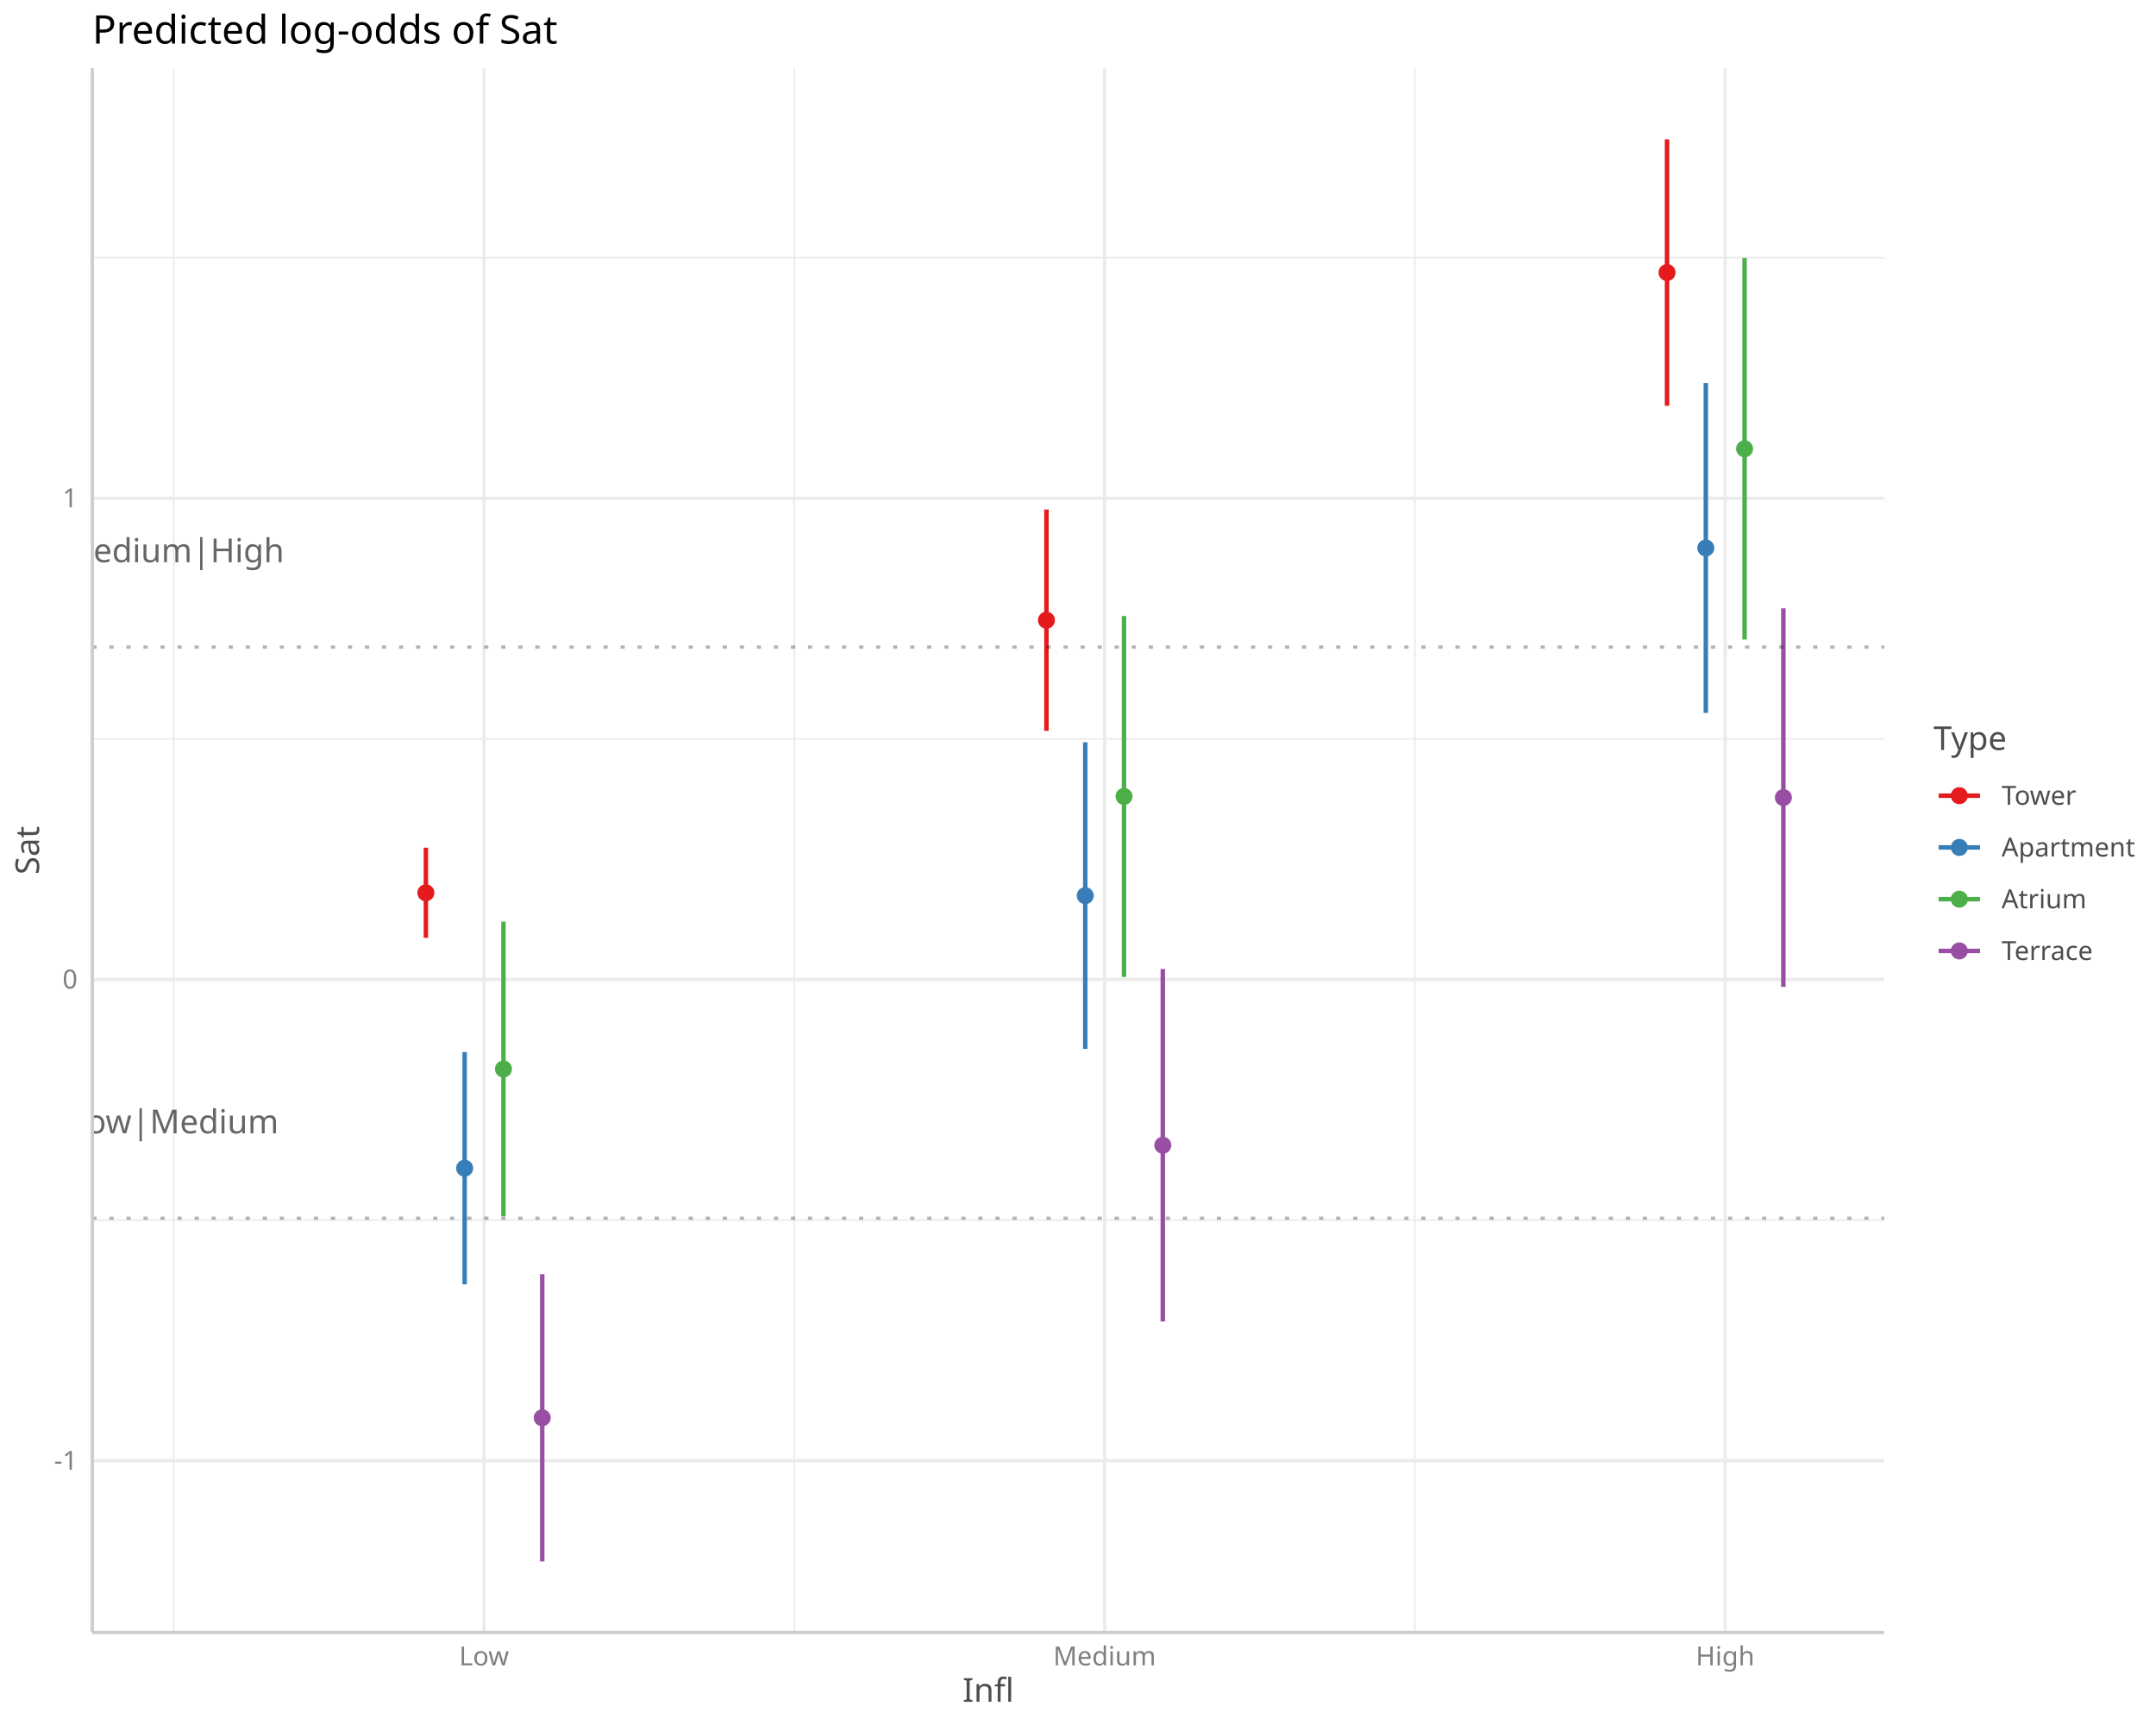
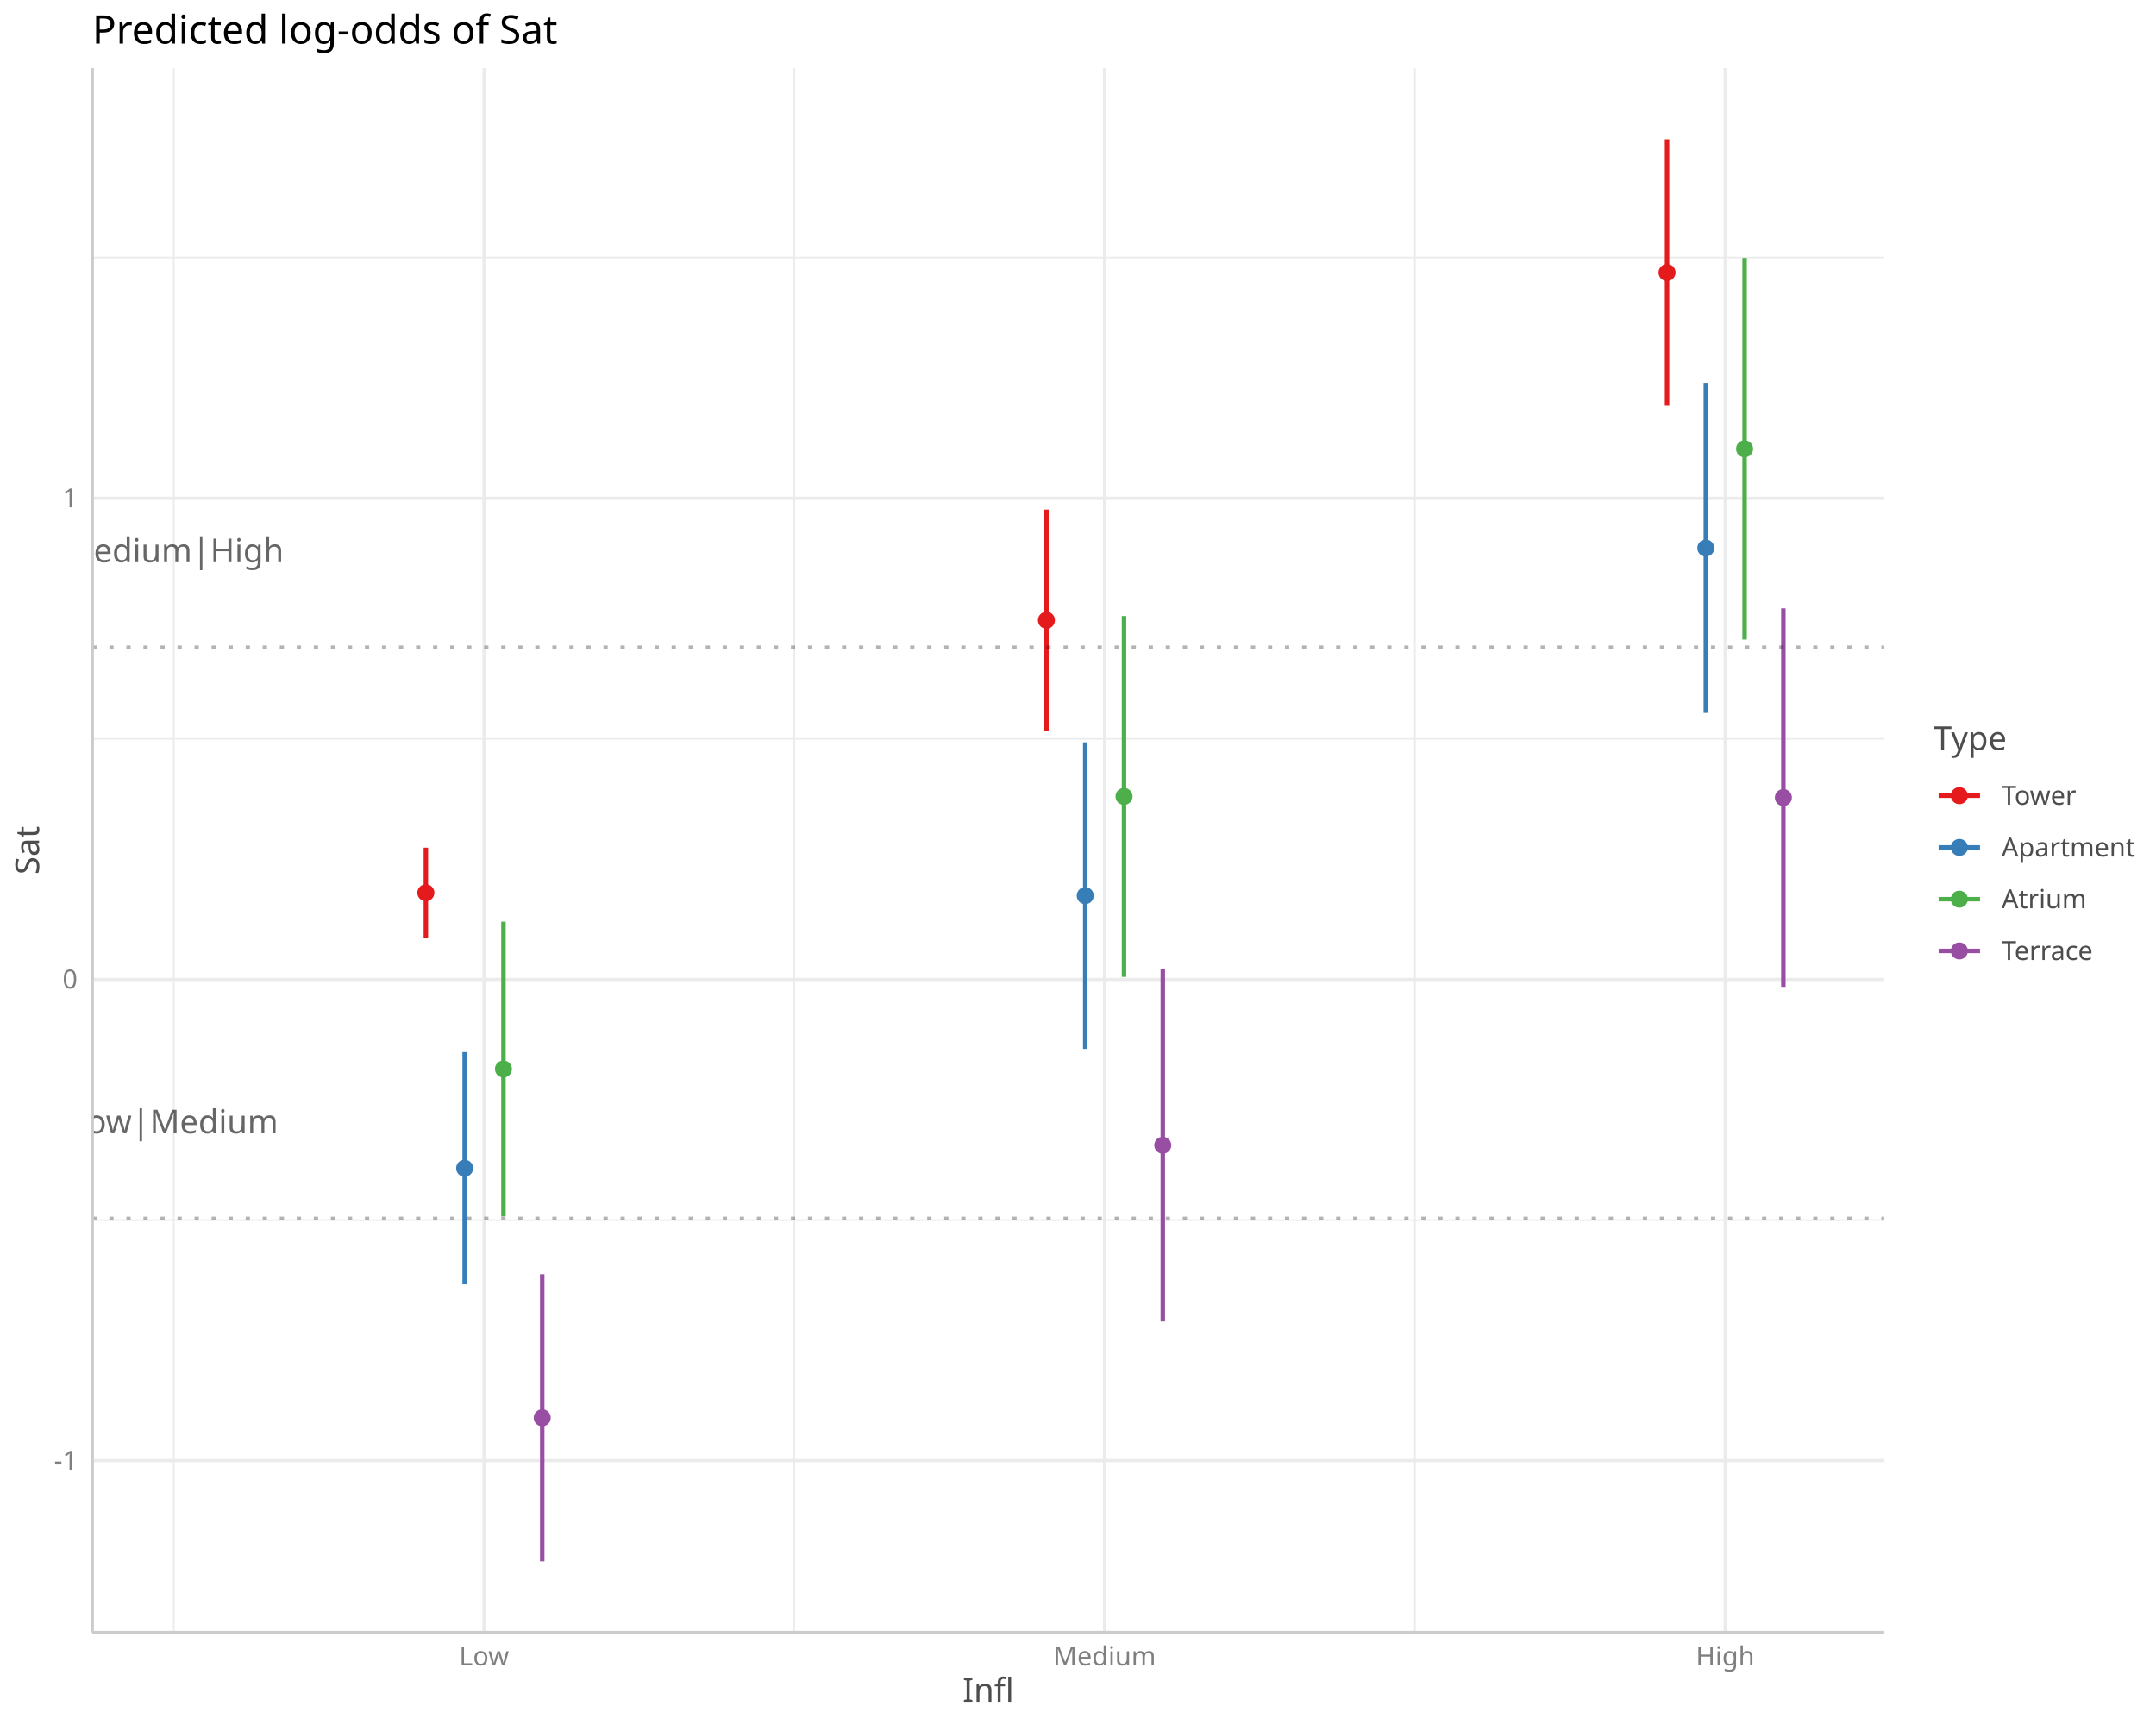
<svg xmlns="http://www.w3.org/2000/svg" class="svglite" data-engine-version="2.0" width="720.00pt" height="576.00pt" viewBox="0 0 720.00 576.00">
  <defs>
    <style type="text/css">
    .svglite line, .svglite polyline, .svglite polygon, .svglite path, .svglite rect, .svglite circle {
      fill: none;
      stroke: #000000;
      stroke-linecap: round;
      stroke-linejoin: round;
      stroke-miterlimit: 10.00;
    }
  </style>
  </defs>
  <rect width="100%" height="100%" style="stroke: none; fill: #FFFFFF;" />
  <defs>
    <clipPath id="cpMC4wMHw3MjAuMDB8MC4wMHw1NzYuMDA=">
      <rect x="0.00" y="0.00" width="720.00" height="576.00" />
    </clipPath>
  </defs>
  <g clip-path="url(#cpMC4wMHw3MjAuMDB8MC4wMHw1NzYuMDA=)">
- </g>
+     <rect x="0.00" y="0.00" width="720.00" height="576.00" style="stroke-width: 1.07; stroke: none; fill: #FFFFFF;" />
+   </g>
  <defs>
    <clipPath id="cpMzAuODN8NjI5LjI0fDIyLjc4fDU0NS4xMQ==">
      <rect x="30.83" y="22.78" width="598.41" height="522.33" />
    </clipPath>
  </defs>
  <g clip-path="url(#cpMzAuODN8NjI5LjI0fDIyLjc4fDU0NS4xMQ==)">
    <polyline points="30.83,407.40 629.24,407.40 " style="stroke-width: 0.53; stroke: #EBEBEB; stroke-linecap: butt;" />
    <polyline points="30.83,246.71 629.24,246.71 " style="stroke-width: 0.53; stroke: #EBEBEB; stroke-linecap: butt;" />
    <polyline points="30.83,86.02 629.24,86.02 " style="stroke-width: 0.53; stroke: #EBEBEB; stroke-linecap: butt;" />
    <polyline points="58.03,545.11 58.03,22.78 " style="stroke-width: 0.53; stroke: #EBEBEB; stroke-linecap: butt;" />
    <polyline points="265.27,545.11 265.27,22.78 " style="stroke-width: 0.53; stroke: #EBEBEB; stroke-linecap: butt;" />
    <polyline points="472.51,545.11 472.51,22.78 " style="stroke-width: 0.53; stroke: #EBEBEB; stroke-linecap: butt;" />
    <polyline points="30.83,487.74 629.24,487.74 " style="stroke-width: 1.07; stroke: #EBEBEB; stroke-linecap: butt;" />
    <polyline points="30.83,327.06 629.24,327.06 " style="stroke-width: 1.07; stroke: #EBEBEB; stroke-linecap: butt;" />
    <polyline points="30.83,166.37 629.24,166.37 " style="stroke-width: 1.07; stroke: #EBEBEB; stroke-linecap: butt;" />
    <polyline points="161.65,545.11 161.65,22.78 " style="stroke-width: 1.07; stroke: #EBEBEB; stroke-linecap: butt;" />
    <polyline points="368.89,545.11 368.89,22.78 " style="stroke-width: 1.07; stroke: #EBEBEB; stroke-linecap: butt;" />
    <polyline points="576.13,545.11 576.13,22.78 " style="stroke-width: 1.07; stroke: #EBEBEB; stroke-linecap: butt;" />
    <circle cx="142.22" cy="298.11" r="2.49" style="stroke-width: 0.71; stroke: #E41A1C; fill: #E41A1C;" />
    <circle cx="349.46" cy="207.10" r="2.49" style="stroke-width: 0.71; stroke: #E41A1C; fill: #E41A1C;" />
    <circle cx="556.71" cy="91.01" r="2.49" style="stroke-width: 0.71; stroke: #E41A1C; fill: #E41A1C;" />
    <circle cx="155.17" cy="390.08" r="2.49" style="stroke-width: 0.71; stroke: #377EB8; fill: #377EB8;" />
    <circle cx="362.42" cy="299.07" r="2.49" style="stroke-width: 0.71; stroke: #377EB8; fill: #377EB8;" />
    <circle cx="569.66" cy="182.98" r="2.49" style="stroke-width: 0.71; stroke: #377EB8; fill: #377EB8;" />
    <circle cx="168.13" cy="356.95" r="2.49" style="stroke-width: 0.71; stroke: #4DAF4A; fill: #4DAF4A;" />
    <circle cx="375.37" cy="265.94" r="2.49" style="stroke-width: 0.71; stroke: #4DAF4A; fill: #4DAF4A;" />
    <circle cx="582.61" cy="149.85" r="2.49" style="stroke-width: 0.71; stroke: #4DAF4A; fill: #4DAF4A;" />
    <circle cx="181.08" cy="473.42" r="2.49" style="stroke-width: 0.71; stroke: #984EA3; fill: #984EA3;" />
    <circle cx="388.32" cy="382.41" r="2.49" style="stroke-width: 0.71; stroke: #984EA3; fill: #984EA3;" />
    <circle cx="595.56" cy="266.32" r="2.49" style="stroke-width: 0.71; stroke: #984EA3; fill: #984EA3;" />
    <polyline points="142.22,283.05 142.22,283.05 " style="stroke-width: 1.49; stroke: #E41A1C; stroke-linecap: butt;" />
    <polyline points="142.22,283.05 142.22,313.16 " style="stroke-width: 1.49; stroke: #E41A1C; stroke-linecap: butt;" />
    <polyline points="142.22,313.16 142.22,313.16 " style="stroke-width: 1.49; stroke: #E41A1C; stroke-linecap: butt;" />
    <polyline points="349.46,170.13 349.46,170.13 " style="stroke-width: 1.49; stroke: #E41A1C; stroke-linecap: butt;" />
    <polyline points="349.46,170.13 349.46,244.06 " style="stroke-width: 1.49; stroke: #E41A1C; stroke-linecap: butt;" />
    <polyline points="349.46,244.06 349.46,244.06 " style="stroke-width: 1.49; stroke: #E41A1C; stroke-linecap: butt;" />
    <polyline points="556.71,46.53 556.71,46.53 " style="stroke-width: 1.49; stroke: #E41A1C; stroke-linecap: butt;" />
    <polyline points="556.71,46.53 556.71,135.49 " style="stroke-width: 1.49; stroke: #E41A1C; stroke-linecap: butt;" />
    <polyline points="556.71,135.49 556.71,135.49 " style="stroke-width: 1.49; stroke: #E41A1C; stroke-linecap: butt;" />
    <polyline points="155.17,351.30 155.17,351.30 " style="stroke-width: 1.49; stroke: #377EB8; stroke-linecap: butt;" />
    <polyline points="155.17,351.30 155.17,428.86 " style="stroke-width: 1.49; stroke: #377EB8; stroke-linecap: butt;" />
    <polyline points="155.17,428.86 155.17,428.86 " style="stroke-width: 1.49; stroke: #377EB8; stroke-linecap: butt;" />
    <polyline points="362.42,247.88 362.42,247.88 " style="stroke-width: 1.49; stroke: #377EB8; stroke-linecap: butt;" />
    <polyline points="362.42,247.88 362.42,350.25 " style="stroke-width: 1.49; stroke: #377EB8; stroke-linecap: butt;" />
    <polyline points="362.42,350.25 362.42,350.25 " style="stroke-width: 1.49; stroke: #377EB8; stroke-linecap: butt;" />
    <polyline points="569.66,127.90 569.66,127.90 " style="stroke-width: 1.49; stroke: #377EB8; stroke-linecap: butt;" />
    <polyline points="569.66,127.90 569.66,238.06 " style="stroke-width: 1.49; stroke: #377EB8; stroke-linecap: butt;" />
    <polyline points="569.66,238.06 569.66,238.06 " style="stroke-width: 1.49; stroke: #377EB8; stroke-linecap: butt;" />
    <polyline points="168.13,307.75 168.13,307.75 " style="stroke-width: 1.49; stroke: #4DAF4A; stroke-linecap: butt;" />
    <polyline points="168.13,307.75 168.13,406.15 " style="stroke-width: 1.49; stroke: #4DAF4A; stroke-linecap: butt;" />
    <polyline points="168.13,406.15 168.13,406.15 " style="stroke-width: 1.49; stroke: #4DAF4A; stroke-linecap: butt;" />
    <polyline points="375.37,205.68 375.37,205.68 " style="stroke-width: 1.49; stroke: #4DAF4A; stroke-linecap: butt;" />
    <polyline points="375.37,205.68 375.37,326.20 " style="stroke-width: 1.49; stroke: #4DAF4A; stroke-linecap: butt;" />
    <polyline points="375.37,326.20 375.37,326.20 " style="stroke-width: 1.49; stroke: #4DAF4A; stroke-linecap: butt;" />
    <polyline points="582.61,86.15 582.61,86.15 " style="stroke-width: 1.49; stroke: #4DAF4A; stroke-linecap: butt;" />
    <polyline points="582.61,86.15 582.61,213.55 " style="stroke-width: 1.49; stroke: #4DAF4A; stroke-linecap: butt;" />
    <polyline points="582.61,213.55 582.61,213.55 " style="stroke-width: 1.49; stroke: #4DAF4A; stroke-linecap: butt;" />
    <polyline points="181.08,425.48 181.08,425.48 " style="stroke-width: 1.49; stroke: #984EA3; stroke-linecap: butt;" />
    <polyline points="181.08,425.48 181.08,521.37 " style="stroke-width: 1.49; stroke: #984EA3; stroke-linecap: butt;" />
    <polyline points="181.08,521.37 181.08,521.37 " style="stroke-width: 1.49; stroke: #984EA3; stroke-linecap: butt;" />
    <polyline points="388.32,323.57 388.32,323.57 " style="stroke-width: 1.49; stroke: #984EA3; stroke-linecap: butt;" />
    <polyline points="388.32,323.57 388.32,441.25 " style="stroke-width: 1.49; stroke: #984EA3; stroke-linecap: butt;" />
    <polyline points="388.32,441.25 388.32,441.25 " style="stroke-width: 1.49; stroke: #984EA3; stroke-linecap: butt;" />
    <polyline points="595.56,203.12 595.56,203.12 " style="stroke-width: 1.49; stroke: #984EA3; stroke-linecap: butt;" />
    <polyline points="595.56,203.12 595.56,329.53 " style="stroke-width: 1.49; stroke: #984EA3; stroke-linecap: butt;" />
    <polyline points="595.56,329.53 595.56,329.53 " style="stroke-width: 1.49; stroke: #984EA3; stroke-linecap: butt;" />
    <line x1="30.83" y1="406.78" x2="629.24" y2="406.78" style="stroke-width: 1.07; stroke: #000000; stroke-opacity: 0.30; stroke-dasharray: 1.42,4.27; stroke-linecap: butt;" />
    <line x1="30.83" y1="216.07" x2="629.24" y2="216.07" style="stroke-width: 1.07; stroke: #000000; stroke-opacity: 0.30; stroke-dasharray: 1.42,4.27; stroke-linecap: butt;" />
-     <text x="58.03" y="378.44" text-anchor="middle" style="font-size: 11.04px; fill: #000000; fill-opacity: 0.60; font-family: sans;" textLength="62.40px" lengthAdjust="spacingAndGlyphs">Low|Medium</text>
-     <text x="58.03" y="187.73" text-anchor="middle" style="font-size: 11.04px; fill: #000000; fill-opacity: 0.60; font-family: sans;" textLength="64.85px" lengthAdjust="spacingAndGlyphs">Medium|High</text>
+     <text x="58.03" y="378.43" text-anchor="middle" style="font-size: 11.00px; fill: #000000; fill-opacity: 0.60; font-family: sans;" textLength="62.17px" lengthAdjust="spacingAndGlyphs">Low|Medium</text>
+     <text x="58.03" y="187.71" text-anchor="middle" style="font-size: 11.00px; fill: #000000; fill-opacity: 0.60; font-family: sans;" textLength="64.61px" lengthAdjust="spacingAndGlyphs">Medium|High</text>
  </g>
  <g clip-path="url(#cpMC4wMHw3MjAuMDB8MC4wMHw1NzYuMDA=)">
    <polyline points="30.83,545.11 30.83,22.78 " style="stroke-width: 1.07; stroke: #CCCCCC; stroke-linecap: butt;" />
    <text x="25.90" y="490.77" text-anchor="end" style="font-size: 8.80px; fill: #7F7F7F; font-family: sans;" textLength="7.82px" lengthAdjust="spacingAndGlyphs">-1</text>
    <text x="25.90" y="330.08" text-anchor="end" style="font-size: 8.80px; fill: #7F7F7F; font-family: sans;" textLength="4.89px" lengthAdjust="spacingAndGlyphs">0</text>
    <text x="25.90" y="169.39" text-anchor="end" style="font-size: 8.80px; fill: #7F7F7F; font-family: sans;" textLength="4.89px" lengthAdjust="spacingAndGlyphs">1</text>
    <polyline points="30.83,545.11 629.24,545.11 " style="stroke-width: 1.07; stroke: #CCCCCC; stroke-linecap: butt;" />
    <text x="161.65" y="556.10" text-anchor="middle" style="font-size: 8.80px; fill: #7F7F7F; font-family: sans;" textLength="16.15px" lengthAdjust="spacingAndGlyphs">Low</text>
    <text x="368.89" y="556.10" text-anchor="middle" style="font-size: 8.80px; fill: #7F7F7F; font-family: sans;" textLength="31.31px" lengthAdjust="spacingAndGlyphs">Medium</text>
    <text x="576.13" y="556.10" text-anchor="middle" style="font-size: 8.80px; fill: #7F7F7F; font-family: sans;" textLength="18.10px" lengthAdjust="spacingAndGlyphs">High</text>
    <text x="330.03" y="568.24" text-anchor="middle" style="font-size: 11.00px; fill: #4D4D4D; font-family: sans;" textLength="14.67px" lengthAdjust="spacingAndGlyphs">Infl</text>
    <text transform="translate(13.05,283.95) rotate(-90)" text-anchor="middle" style="font-size: 11.00px; fill: #4D4D4D; font-family: sans;" textLength="16.51px" lengthAdjust="spacingAndGlyphs">Sat</text>
    <text x="645.68" y="250.43" style="font-size: 11.00px; fill: #4D4D4D; font-family: sans;" textLength="24.46px" lengthAdjust="spacingAndGlyphs">Type</text>
    <circle cx="654.32" cy="265.69" r="2.49" style="stroke-width: 0.71; stroke: #E41A1C; fill: #E41A1C;" />
    <line x1="647.41" y1="265.69" x2="661.23" y2="265.69" style="stroke-width: 1.49; stroke: #E41A1C; stroke-linecap: butt;" />
    <circle cx="654.32" cy="282.97" r="2.49" style="stroke-width: 0.71; stroke: #377EB8; fill: #377EB8;" />
    <line x1="647.41" y1="282.97" x2="661.23" y2="282.97" style="stroke-width: 1.49; stroke: #377EB8; stroke-linecap: butt;" />
    <circle cx="654.32" cy="300.25" r="2.49" style="stroke-width: 0.71; stroke: #4DAF4A; fill: #4DAF4A;" />
    <line x1="647.41" y1="300.25" x2="661.23" y2="300.25" style="stroke-width: 1.49; stroke: #4DAF4A; stroke-linecap: butt;" />
    <circle cx="654.32" cy="317.53" r="2.49" style="stroke-width: 0.71; stroke: #984EA3; fill: #984EA3;" />
    <line x1="647.41" y1="317.53" x2="661.23" y2="317.53" style="stroke-width: 1.49; stroke: #984EA3; stroke-linecap: butt;" />
    <text x="668.44" y="268.72" style="font-size: 8.80px; fill: #4D4D4D; font-family: sans;" textLength="24.45px" lengthAdjust="spacingAndGlyphs">Tower</text>
    <text x="668.44" y="286.00" style="font-size: 8.80px; fill: #4D4D4D; font-family: sans;" textLength="40.60px" lengthAdjust="spacingAndGlyphs">Apartment</text>
    <text x="668.44" y="303.28" style="font-size: 8.80px; fill: #4D4D4D; font-family: sans;" textLength="25.43px" lengthAdjust="spacingAndGlyphs">Atrium</text>
    <text x="668.44" y="320.56" style="font-size: 8.80px; fill: #4D4D4D; font-family: sans;" textLength="30.32px" lengthAdjust="spacingAndGlyphs">Terrace</text>
    <text x="30.83" y="14.56" style="font-size: 13.20px; font-family: sans;" textLength="148.24px" lengthAdjust="spacingAndGlyphs">Predicted log-odds of Sat</text>
  </g>
</svg>
